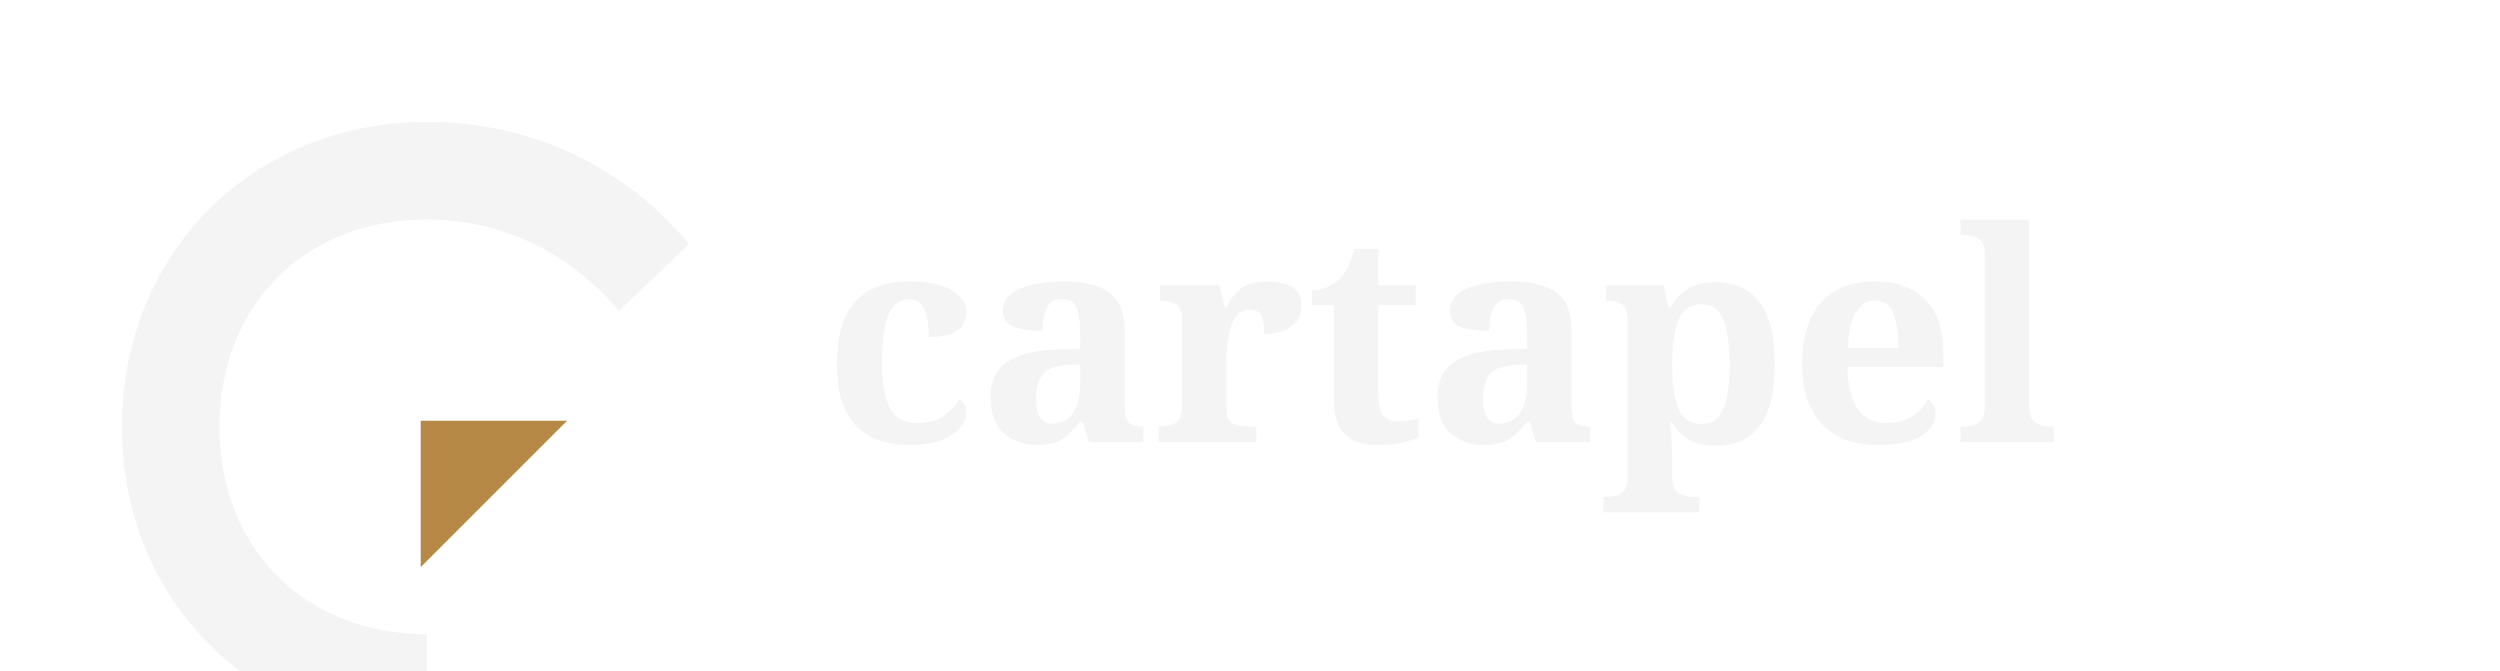
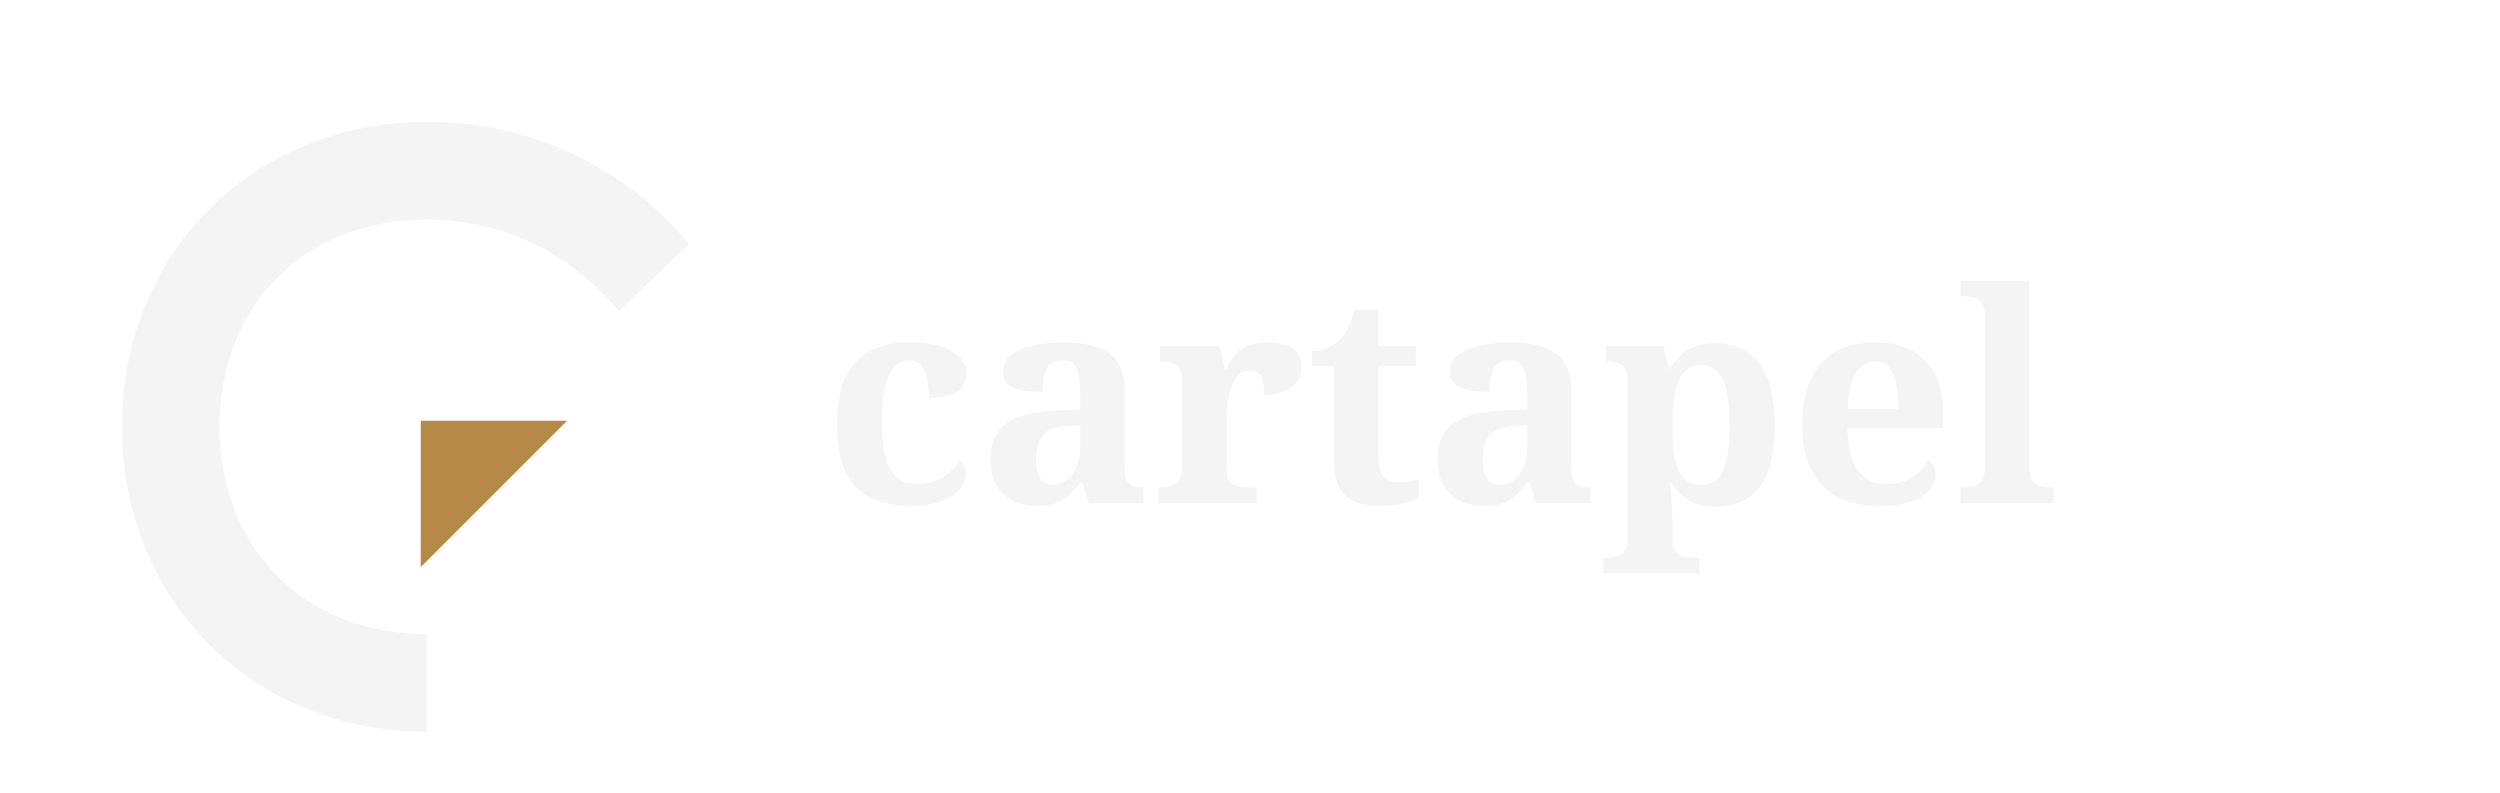
- <svg xmlns="http://www.w3.org/2000/svg" width="820" height="220" viewBox="0 0 820 220" fill="none">
+ <svg xmlns="http://www.w3.org/2000/svg" width="820" height="260" viewBox="0 0 820 260" fill="none">
  <defs>
    <style>
      .wordmark{
        font-family: "Cormorant Garamond","Libre Baskerville","Georgia",serif;
        font-size:96px;
        fill:#F4F4F5;
        font-weight:600;
      }
    </style>
  </defs>
  <g transform="translate(20 20)">
    <path d="M120 20          C63 20 20 63 20 120          C20 177 63 220 120 220          L120 188          C80 188 52 160 52 120          C52 80 80 52 120 52          C146 52 168 64 183 82          L206 60          C185 35 155 20 120 20Z" fill="#F4F4F5" />
    <path d="M118 118          L166 118          L118 166Z" fill="#B78947" />
  </g>
-   <text x="270" y="145" class="wordmark">
+   <text x="270" y="165" class="wordmark">
    cartapel
  </text>
</svg>
